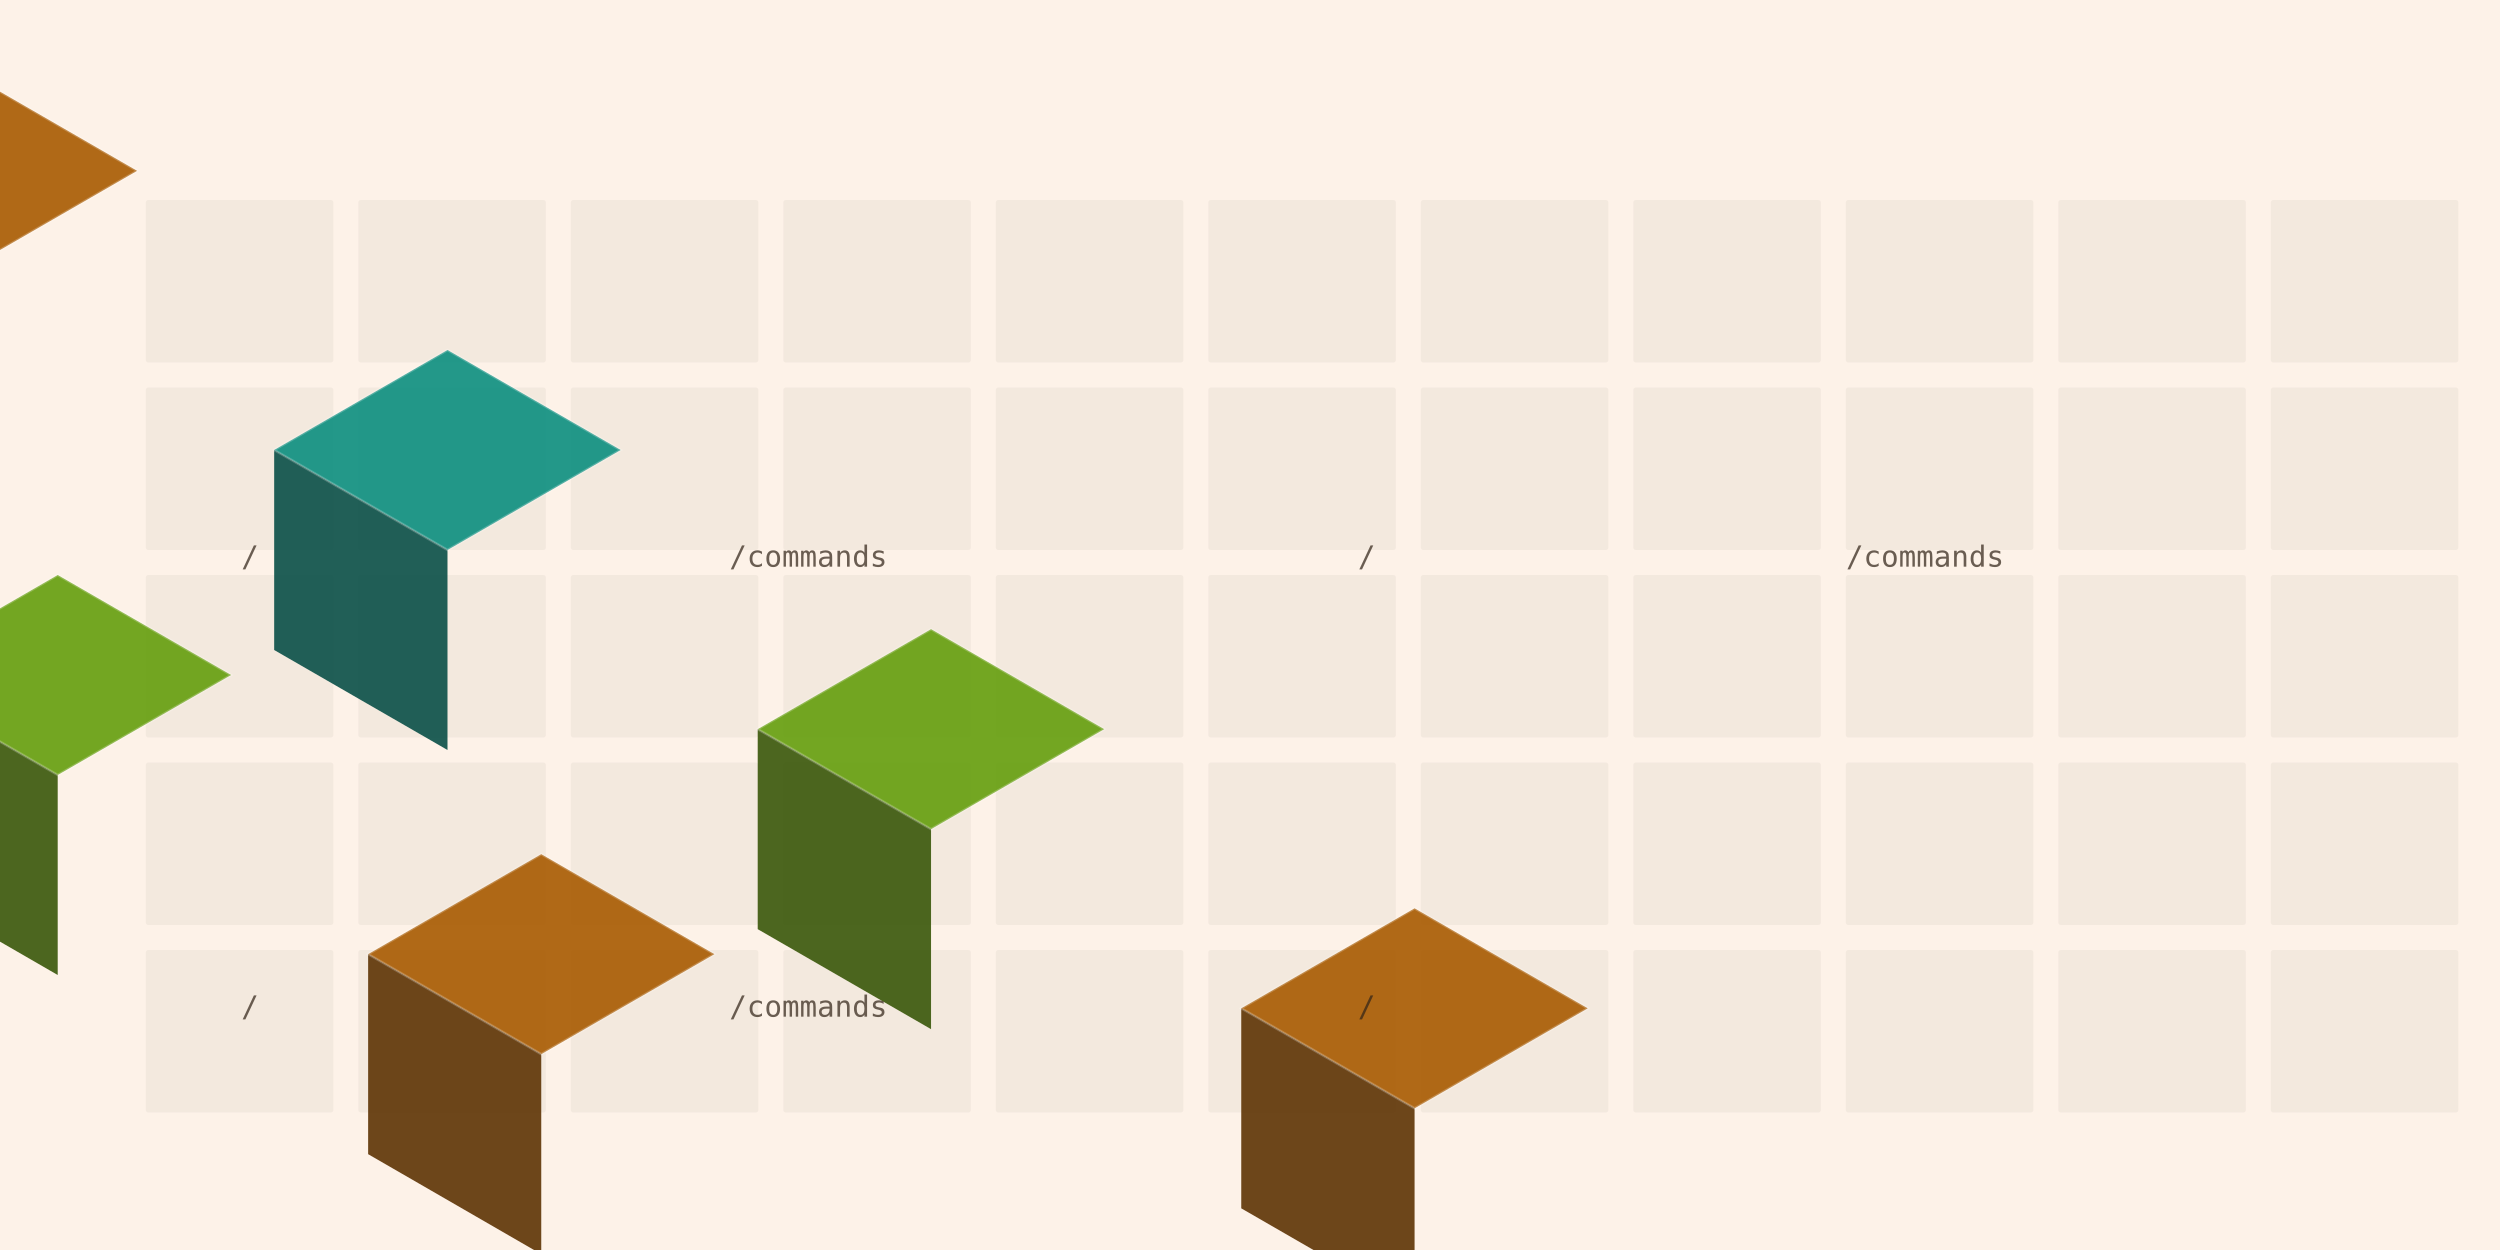
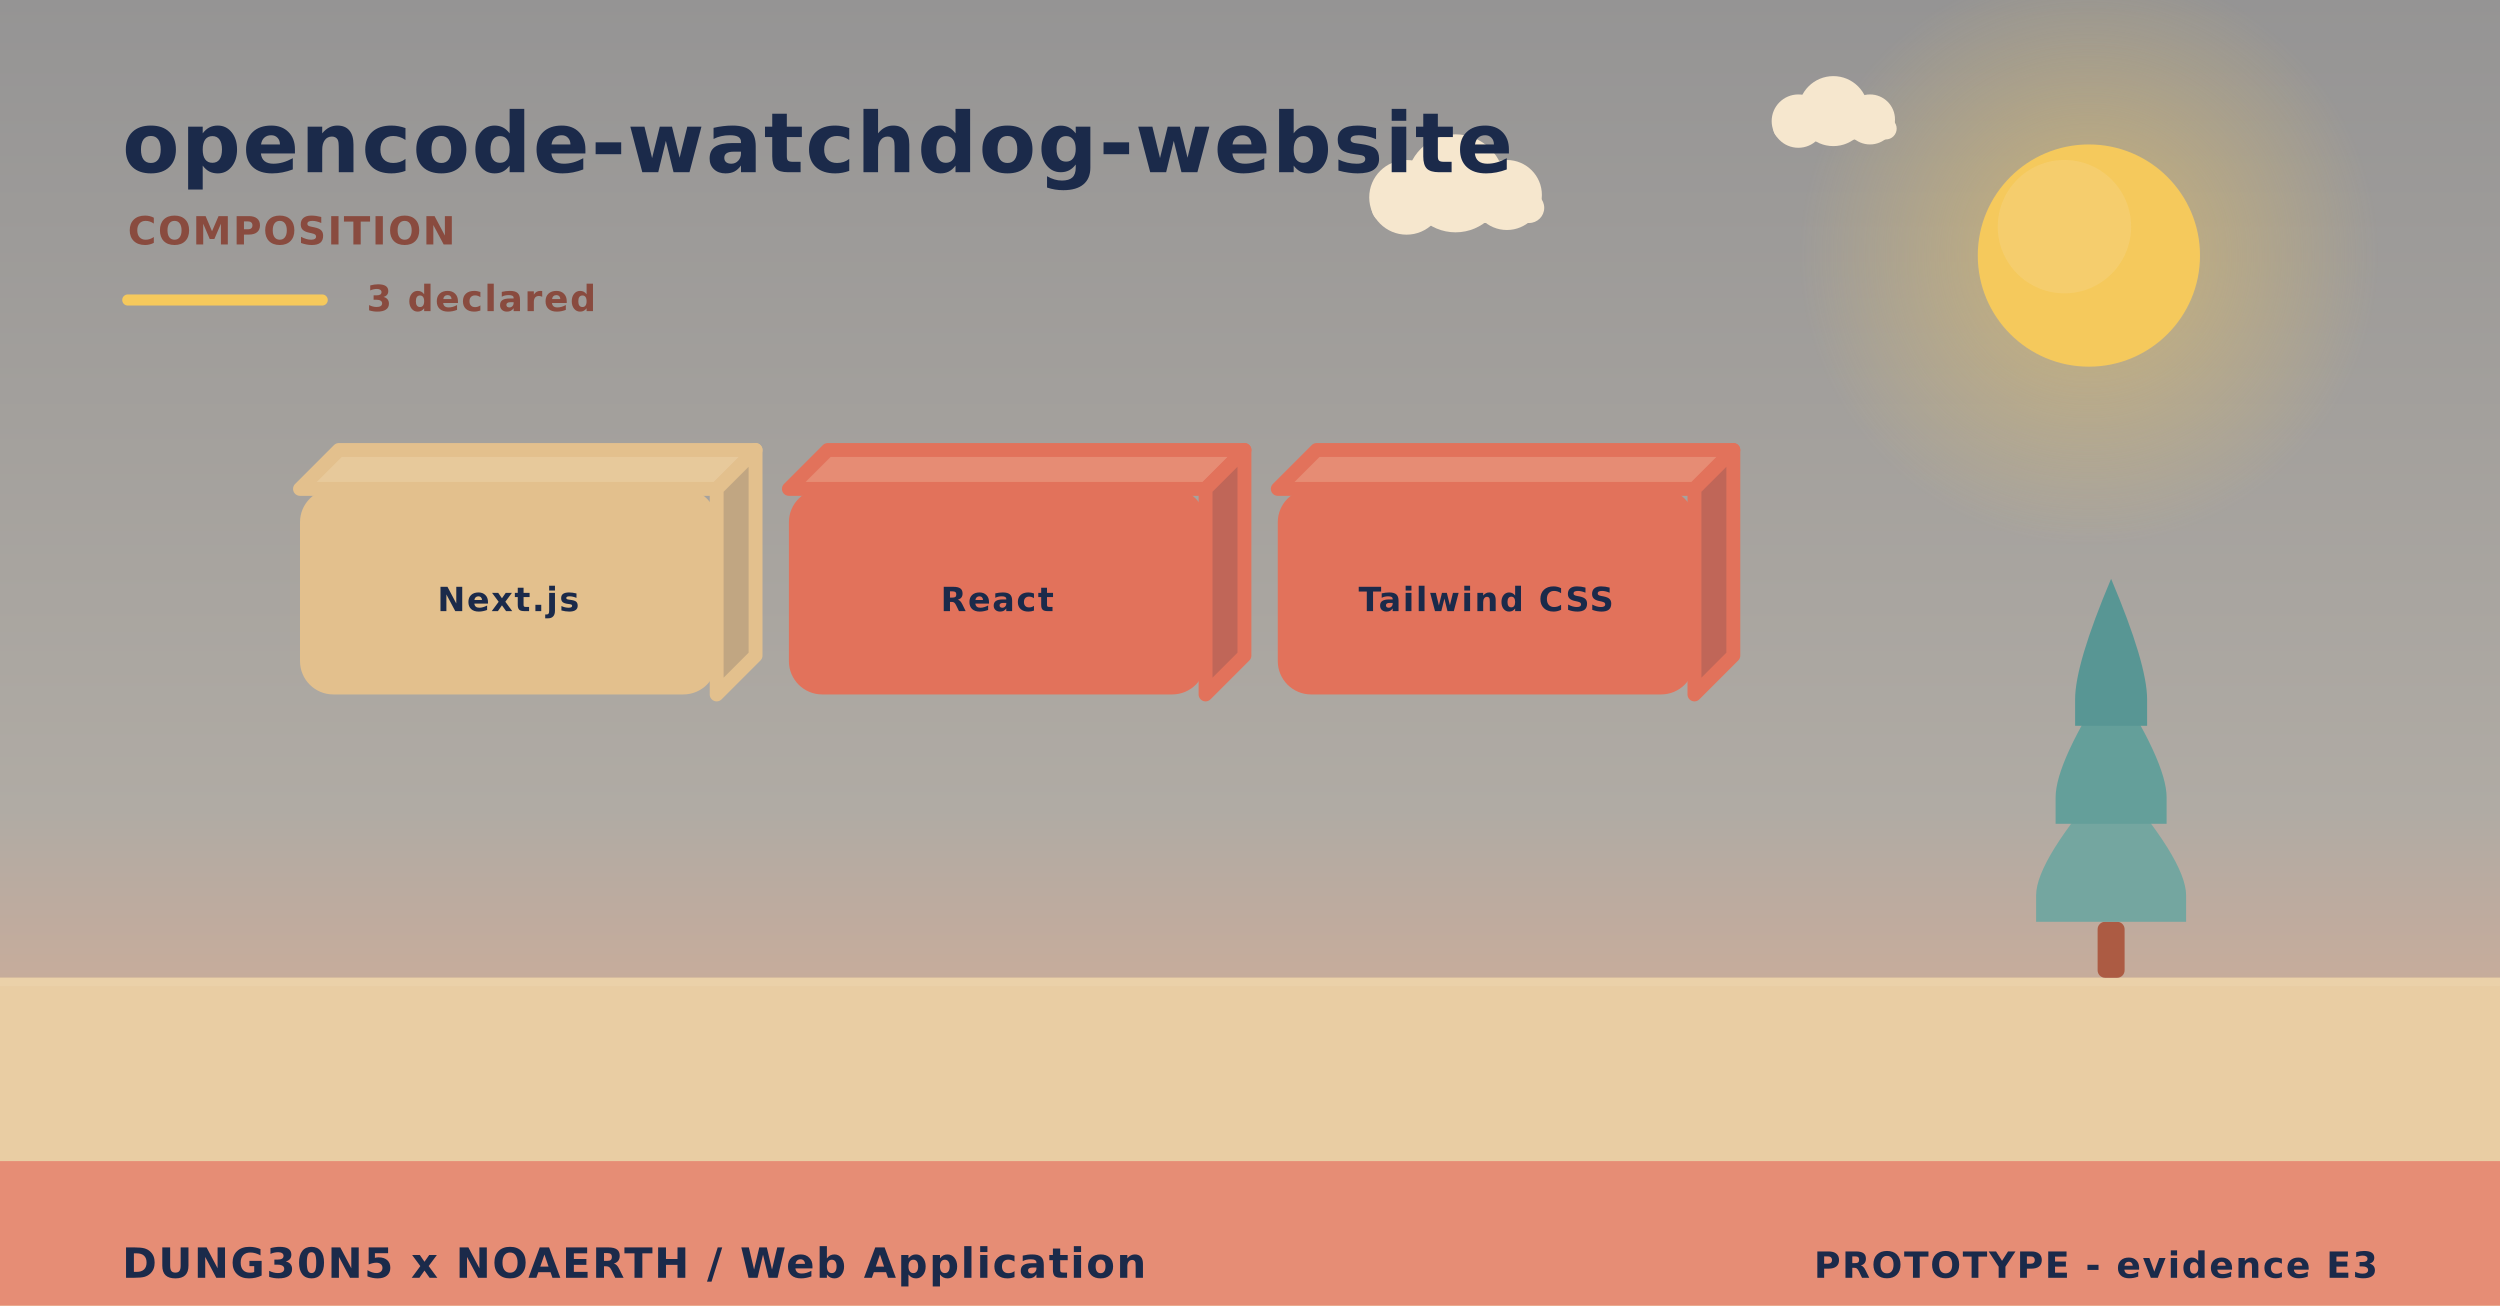
- <svg xmlns="http://www.w3.org/2000/svg" viewBox="0 0 1200 600" width="1200" height="600" role="img" aria-label="opencode-watchdog-website component map">
-   <rect width="1200" height="600" fill="#fdf2e8" />
-   <defs>
-     <linearGradient id="gc" x1="0" y1="0" x2="1" y2="1">
-       <stop offset="0%" stop-color="#a95d05" />
-       <stop offset="100%" stop-color="#109081" />
-     </linearGradient>
-   </defs>
-   <rect x="70.00" y="96.00" width="90.00" height="78.00" rx="1.20" fill="#322418" opacity="0.05" />
-   <rect x="172.00" y="96.00" width="90.00" height="78.00" rx="1.20" fill="#322418" opacity="0.05" />
-   <rect x="274.00" y="96.00" width="90.00" height="78.00" rx="1.20" fill="#322418" opacity="0.05" />
-   <rect x="376.00" y="96.00" width="90.00" height="78.00" rx="1.20" fill="#322418" opacity="0.05" />
-   <rect x="478.00" y="96.00" width="90.00" height="78.00" rx="1.20" fill="#322418" opacity="0.05" />
-   <rect x="580.00" y="96.00" width="90.00" height="78.00" rx="1.20" fill="#322418" opacity="0.05" />
-   <rect x="682.00" y="96.00" width="90.00" height="78.00" rx="1.20" fill="#322418" opacity="0.05" />
-   <rect x="784.00" y="96.00" width="90.00" height="78.00" rx="1.20" fill="#322418" opacity="0.05" />
-   <rect x="886.00" y="96.00" width="90.00" height="78.00" rx="1.20" fill="#322418" opacity="0.05" />
-   <rect x="988.00" y="96.00" width="90.00" height="78.00" rx="1.20" fill="#322418" opacity="0.05" />
-   <rect x="1090.00" y="96.00" width="90.00" height="78.00" rx="1.20" fill="#322418" opacity="0.05" />
-   <rect x="70.00" y="186.00" width="90.00" height="78.00" rx="1.20" fill="#322418" opacity="0.05" />
-   <rect x="172.00" y="186.00" width="90.00" height="78.00" rx="1.20" fill="#322418" opacity="0.05" />
-   <rect x="274.00" y="186.00" width="90.00" height="78.00" rx="1.20" fill="#322418" opacity="0.05" />
-   <rect x="376.00" y="186.00" width="90.00" height="78.00" rx="1.20" fill="#322418" opacity="0.05" />
-   <rect x="478.00" y="186.00" width="90.00" height="78.00" rx="1.20" fill="#322418" opacity="0.05" />
-   <rect x="580.00" y="186.00" width="90.00" height="78.00" rx="1.20" fill="#322418" opacity="0.05" />
-   <rect x="682.00" y="186.00" width="90.00" height="78.00" rx="1.20" fill="#322418" opacity="0.05" />
-   <rect x="784.00" y="186.00" width="90.00" height="78.00" rx="1.20" fill="#322418" opacity="0.05" />
-   <rect x="886.00" y="186.00" width="90.00" height="78.00" rx="1.20" fill="#322418" opacity="0.05" />
-   <rect x="988.00" y="186.00" width="90.00" height="78.00" rx="1.20" fill="#322418" opacity="0.05" />
-   <rect x="1090.00" y="186.00" width="90.00" height="78.00" rx="1.20" fill="#322418" opacity="0.05" />
-   <rect x="70.00" y="276.00" width="90.00" height="78.00" rx="1.20" fill="#322418" opacity="0.05" />
-   <rect x="172.00" y="276.00" width="90.00" height="78.00" rx="1.20" fill="#322418" opacity="0.05" />
-   <rect x="274.00" y="276.00" width="90.00" height="78.00" rx="1.20" fill="#322418" opacity="0.05" />
-   <rect x="376.00" y="276.00" width="90.00" height="78.00" rx="1.20" fill="#322418" opacity="0.05" />
-   <rect x="478.00" y="276.00" width="90.00" height="78.00" rx="1.20" fill="#322418" opacity="0.05" />
-   <rect x="580.00" y="276.00" width="90.00" height="78.00" rx="1.20" fill="#322418" opacity="0.05" />
-   <rect x="682.00" y="276.00" width="90.00" height="78.00" rx="1.20" fill="#322418" opacity="0.05" />
-   <rect x="784.00" y="276.00" width="90.00" height="78.00" rx="1.20" fill="#322418" opacity="0.05" />
-   <rect x="886.00" y="276.00" width="90.00" height="78.00" rx="1.20" fill="#322418" opacity="0.05" />
-   <rect x="988.00" y="276.00" width="90.00" height="78.00" rx="1.20" fill="#322418" opacity="0.05" />
-   <rect x="1090.00" y="276.00" width="90.00" height="78.00" rx="1.20" fill="#322418" opacity="0.05" />
-   <rect x="70.00" y="366.00" width="90.00" height="78.00" rx="1.20" fill="#322418" opacity="0.05" />
-   <rect x="172.00" y="366.00" width="90.00" height="78.00" rx="1.20" fill="#322418" opacity="0.05" />
-   <rect x="274.00" y="366.00" width="90.00" height="78.00" rx="1.20" fill="#322418" opacity="0.05" />
-   <rect x="376.00" y="366.00" width="90.00" height="78.00" rx="1.20" fill="#322418" opacity="0.05" />
-   <rect x="478.00" y="366.00" width="90.00" height="78.00" rx="1.20" fill="#322418" opacity="0.05" />
-   <rect x="580.00" y="366.00" width="90.00" height="78.00" rx="1.20" fill="#322418" opacity="0.05" />
-   <rect x="682.00" y="366.00" width="90.00" height="78.00" rx="1.20" fill="#322418" opacity="0.05" />
-   <rect x="784.00" y="366.00" width="90.00" height="78.00" rx="1.20" fill="#322418" opacity="0.05" />
-   <rect x="886.00" y="366.00" width="90.00" height="78.00" rx="1.20" fill="#322418" opacity="0.05" />
-   <rect x="988.00" y="366.00" width="90.00" height="78.00" rx="1.20" fill="#322418" opacity="0.05" />
-   <rect x="1090.00" y="366.00" width="90.00" height="78.00" rx="1.20" fill="#322418" opacity="0.05" />
-   <rect x="70.00" y="456.00" width="90.00" height="78.00" rx="1.20" fill="#322418" opacity="0.05" />
-   <rect x="172.00" y="456.00" width="90.00" height="78.00" rx="1.20" fill="#322418" opacity="0.05" />
-   <rect x="274.00" y="456.00" width="90.00" height="78.00" rx="1.20" fill="#322418" opacity="0.05" />
-   <rect x="376.00" y="456.00" width="90.00" height="78.00" rx="1.20" fill="#322418" opacity="0.05" />
-   <rect x="478.00" y="456.00" width="90.00" height="78.00" rx="1.20" fill="#322418" opacity="0.05" />
-   <rect x="580.00" y="456.00" width="90.00" height="78.00" rx="1.20" fill="#322418" opacity="0.05" />
-   <rect x="682.00" y="456.00" width="90.00" height="78.00" rx="1.20" fill="#322418" opacity="0.05" />
-   <rect x="784.00" y="456.00" width="90.00" height="78.00" rx="1.20" fill="#322418" opacity="0.05" />
-   <rect x="886.00" y="456.00" width="90.00" height="78.00" rx="1.20" fill="#322418" opacity="0.05" />
-   <rect x="988.00" y="456.00" width="90.00" height="78.00" rx="1.20" fill="#322418" opacity="0.05" />
-   <rect x="1090.00" y="456.00" width="90.00" height="78.00" rx="1.20" fill="#322418" opacity="0.05" />
-   <g transform="rotate(0 120 140)">
-     <polygon points="-17.3,34.0 65.8,82.0 -17.3,130.0 -100.5,82.0" fill="#a95d05" opacity="0.92" />
-     <polygon points="-100.5,82.0 -17.3,130.0 -17.3,226.0 -100.5,178.0" fill="#5d3303" opacity="0.9" />
-     <polygon points="-17.3,34.0 65.8,82.0 -17.3,130.0 -100.5,82.0" fill="none" stroke="rgba(255,255,255,0.220)" stroke-width="1.2" />
-     <animateTransform attributeName="transform" type="rotate" values="-32.0 0.00 0.00 0.0 0.00 0.00" dur="5.05s" begin="0.0s" repeatCount="indefinite" />
+ <svg xmlns="http://www.w3.org/2000/svg" width="900" height="470" viewBox="0 0 900 470" role="img" aria-label="opencode-watchdog-website - how it is composed">
+   <linearGradient id="skyc" x1="0" y1="0" x2="0" y2="1">
+     <stop offset="0" stop-color="#959494" />
+     <stop offset="0.62" stop-color="#b0aba4" />
+     <stop offset="1" stop-color="#f3ad8a" />
+   </linearGradient>
+   <rect width="900" height="470" fill="url(#skyc)" />
+   <radialGradient id="sunc">
+     <stop offset="0.35" stop-color="#f5c95c" stop-opacity="0.34" />
+     <stop offset="1" stop-color="#f5c95c" stop-opacity="0" />
+   </radialGradient>
+   <circle cx="752" cy="92" r="104" fill="url(#sunc)" />
+   <circle cx="752" cy="92" r="40" fill="#f5c95c" />
+   <circle cx="743.2" cy="81.6" r="24" fill="#f5d27e" opacity="0.5" />
+   <g>
+     <circle cx="524" cy="66" r="17.64" fill="#f6e7ce" />
+     <circle cx="506.36" cy="71.04" r="13.44" fill="#f6e7ce" />
+     <circle cx="542.48" cy="70.2" r="12.6" fill="#f6e7ce" />
+     <rect x="493.76" y="69.36" width="62.16" height="10.92" rx="5.46" fill="#f6e7ce" />
+     <animateTransform attributeName="transform" type="translate" values="0 0;24 0;0 0" dur="36s" begin="0s" repeatCount="indefinite" />
  </g>
-   <text x="120" y="272" font-family="ui-monospace,Menlo,monospace" font-size="14" fill="rgba(50,36,24,0.720)" text-anchor="middle">/</text>
-   <g transform="rotate(0 388 140)">
-     <polygon points="214.8,168.0 297.9,216.0 214.8,264.0 131.6,216.0" fill="#109081" opacity="0.92" />
-     <polygon points="131.6,216.0 214.8,264.0 214.8,360.0 131.6,312.0" fill="#094f47" opacity="0.9" />
-     <polygon points="214.8,168.0 297.9,216.0 214.8,264.0 131.6,216.0" fill="none" stroke="rgba(255,255,255,0.220)" stroke-width="1.2" />
-     <animateTransform attributeName="transform" type="rotate" values="-32.0 0.00 0.00 0.0 0.00 0.00" dur="5.05s" begin="0.4s" repeatCount="indefinite" />
+   <g>
+     <circle cx="660" cy="40" r="12.6" fill="#f6e7ce" />
+     <circle cx="647.4" cy="43.6" r="9.6" fill="#f6e7ce" />
+     <circle cx="673.2" cy="43" r="9" fill="#f6e7ce" />
+     <rect x="638.4" y="42.4" width="44.4" height="7.8" rx="3.9" fill="#f6e7ce" />
+     <animateTransform attributeName="transform" type="translate" values="0 0;-18 0;0 0" dur="46s" begin="3s" repeatCount="indefinite" />
  </g>
-   <text x="388" y="272" font-family="ui-monospace,Menlo,monospace" font-size="14" fill="rgba(50,36,24,0.720)" text-anchor="middle">/commands</text>
-   <g transform="rotate(0 656 140)">
-     <polygon points="446.9,302.0 530.0,350.0 446.9,398.0 363.7,350.0" fill="#679f11" opacity="0.92" />
-     <polygon points="363.7,350.0 446.9,398.0 446.9,494.0 363.7,446.0" fill="#395709" opacity="0.9" />
-     <polygon points="446.9,302.0 530.0,350.0 446.9,398.0 363.7,350.0" fill="none" stroke="rgba(255,255,255,0.220)" stroke-width="1.2" />
-     <animateTransform attributeName="transform" type="rotate" values="-32.0 0.00 0.00 0.0 0.00 0.00" dur="5.05s" begin="0.8s" repeatCount="indefinite" />
+   <rect x="0" y="352" width="900" height="118" fill="#e9cda3" />
+   <rect x="0" y="352" width="900" height="3" fill="#ebd1a9" />
+   <text x="44" y="62" font-family="Verdana,DejaVu Sans,sans-serif" font-size="30" font-weight="700" letter-spacing="0.6" fill="#1b2a4a" text-anchor="start">opencode-watchdog-website</text>
+   <text x="46" y="88" font-family="Verdana,DejaVu Sans,sans-serif" font-size="14" font-weight="700" letter-spacing="0.6" fill="#894b3f" text-anchor="start">COMPOSITION</text>
+   <rect x="44" y="106" width="74" height="4" rx="2" fill="#f5c95c" />
+   <text x="132" y="112" font-family="Verdana,DejaVu Sans,sans-serif" font-size="13" font-weight="700" letter-spacing="0.6" fill="#894b3f" text-anchor="start">3 declared</text>
+   <g>
+     <path d="M108,176 L258,176 L272,162 L122,162 Z" fill="#e7c99b" stroke="#e3c08d" stroke-width="5" stroke-linejoin="round" />
+     <path d="M258,176 L272,162 L272,236 L258,250 Z" fill="#c1a682" stroke="#e3c08d" stroke-width="5" stroke-linejoin="round" />
+     <rect x="108" y="176" width="150" height="74" rx="12" fill="#e3c08d" />
+     <animateTransform attributeName="transform" type="translate" values="0 10;0 0" dur="0.75s" begin="0s" fill="freeze" />
  </g>
-   <text x="656" y="272" font-family="ui-monospace,Menlo,monospace" font-size="14" fill="rgba(50,36,24,0.720)" text-anchor="middle">/</text>
-   <g transform="rotate(0 924 140)">
-     <polygon points="679.0,436.0 762.1,484.0 679.0,532.0 595.8,484.0" fill="#a95d05" opacity="0.92" />
-     <polygon points="595.8,484.0 679.0,532.0 679.0,628.0 595.8,580.0" fill="#5d3303" opacity="0.9" />
-     <polygon points="679.0,436.0 762.1,484.0 679.0,532.0 595.8,484.0" fill="none" stroke="rgba(255,255,255,0.220)" stroke-width="1.2" />
-     <animateTransform attributeName="transform" type="rotate" values="-32.0 0.00 0.00 0.0 0.00 0.00" dur="5.05s" begin="1.2s" repeatCount="indefinite" />
+   <text x="183" y="220" font-family="Verdana,DejaVu Sans,sans-serif" font-size="12" font-weight="700" letter-spacing="0.6" fill="#1b2a4a" text-anchor="middle">Next.js</text>
+   <g>
+     <path d="M284,176 L434,176 L448,162 L298,162 Z" fill="#e68c74" stroke="#e2725b" stroke-width="5" stroke-linejoin="round" />
+     <path d="M434,176 L448,162 L448,236 L434,250 Z" fill="#c06658" stroke="#e2725b" stroke-width="5" stroke-linejoin="round" />
+     <rect x="284" y="176" width="150" height="74" rx="12" fill="#e2725b" />
+     <animateTransform attributeName="transform" type="translate" values="0 10;0 0" dur="0.75s" begin="0.16s" fill="freeze" />
  </g>
-   <text x="924" y="272" font-family="ui-monospace,Menlo,monospace" font-size="14" fill="rgba(50,36,24,0.720)" text-anchor="middle">/commands</text>
-   <g transform="rotate(0 120 356)">
-     <polygon points="-204.4,142.0 -121.2,190.0 -204.4,238.0 -287.5,190.0" fill="#109081" opacity="0.92" />
-     <polygon points="-287.5,190.0 -204.4,238.0 -204.4,334.0 -287.5,286.0" fill="#094f47" opacity="0.9" />
-     <polygon points="-204.4,142.0 -121.2,190.0 -204.4,238.0 -287.5,190.0" fill="none" stroke="rgba(255,255,255,0.220)" stroke-width="1.2" />
-     <animateTransform attributeName="transform" type="rotate" values="-32.0 0.00 0.00 0.0 0.00 0.00" dur="5.05s" begin="1.6s" repeatCount="indefinite" />
+   <text x="359" y="220" font-family="Verdana,DejaVu Sans,sans-serif" font-size="12" font-weight="700" letter-spacing="0.6" fill="#1b2a4a" text-anchor="middle">React</text>
+   <g>
+     <path d="M460,176 L610,176 L624,162 L474,162 Z" fill="#e68c74" stroke="#e2725b" stroke-width="5" stroke-linejoin="round" />
+     <path d="M610,176 L624,162 L624,236 L610,250 Z" fill="#c06658" stroke="#e2725b" stroke-width="5" stroke-linejoin="round" />
+     <rect x="460" y="176" width="150" height="74" rx="12" fill="#e2725b" />
+     <animateTransform attributeName="transform" type="translate" values="0 10;0 0" dur="0.75s" begin="0.32s" fill="freeze" />
  </g>
-   <text x="120" y="488" font-family="ui-monospace,Menlo,monospace" font-size="14" fill="rgba(50,36,24,0.720)" text-anchor="middle">/</text>
-   <g transform="rotate(0 388 356)">
-     <polygon points="27.7,276.0 110.9,324.0 27.7,372.0 -55.4,324.0" fill="#679f11" opacity="0.92" />
-     <polygon points="-55.4,324.0 27.7,372.0 27.7,468.0 -55.4,420.0" fill="#395709" opacity="0.9" />
-     <polygon points="27.7,276.0 110.9,324.0 27.7,372.0 -55.4,324.0" fill="none" stroke="rgba(255,255,255,0.220)" stroke-width="1.2" />
-     <animateTransform attributeName="transform" type="rotate" values="-32.0 0.00 0.00 0.0 0.00 0.00" dur="5.05s" begin="2.0s" repeatCount="indefinite" />
-   </g>
-   <text x="388" y="488" font-family="ui-monospace,Menlo,monospace" font-size="14" fill="rgba(50,36,24,0.720)" text-anchor="middle">/commands</text>
-   <g transform="rotate(0 656 356)">
-     <polygon points="259.8,410.0 342.9,458.0 259.8,506.0 176.7,458.0" fill="#a95d05" opacity="0.92" />
-     <polygon points="176.7,458.0 259.8,506.0 259.8,602.0 176.7,554.0" fill="#5d3303" opacity="0.9" />
-     <polygon points="259.8,410.0 342.9,458.0 259.8,506.0 176.7,458.0" fill="none" stroke="rgba(255,255,255,0.220)" stroke-width="1.2" />
-     <animateTransform attributeName="transform" type="rotate" values="-32.0 0.00 0.00 0.0 0.00 0.00" dur="5.05s" begin="2.4s" repeatCount="indefinite" />
-   </g>
-   <text x="656" y="488" font-family="ui-monospace,Menlo,monospace" font-size="14" fill="rgba(50,36,24,0.720)" text-anchor="middle">/</text>
+   <text x="535" y="220" font-family="Verdana,DejaVu Sans,sans-serif" font-size="12" font-weight="700" letter-spacing="0.6" fill="#1b2a4a" text-anchor="middle">Tailwind CSS</text>
+   <rect x="755.14" y="331.84" width="9.72" height="20.16" rx="2.7" fill="#ac5b43" />
+   <path d="M760,278.92 Q733,309.61 733,322.31 Q733,331.84 733,331.84 L787,331.84 Q787,331.84 787,322.31 Q787,309.61 760,278.92 Z" fill="#74a6a0" />
+   <path d="M760,243.64 Q740.02,274.33 740.02,287.03 Q740.02,296.56 740.02,296.56 L779.98,296.56 Q779.98,296.56 779.98,287.03 Q779.98,274.33 760,243.64 Z" fill="#649f9a" />
+   <path d="M760,208.36 Q747.04,239.05 747.04,251.75 Q747.04,261.28 747.04,261.28 L772.96,261.28 Q772.96,261.28 772.96,251.75 Q772.96,239.05 760,208.36 Z" fill="#589694" />
+   <rect x="0" y="418" width="900" height="52" rx="0" fill="#e68972" opacity="0.94" />
+   <text x="44" y="460" font-family="Verdana,DejaVu Sans,sans-serif" font-size="15" font-weight="700" letter-spacing="0.6" fill="#1b2a4a" text-anchor="start">DUNG30N5 x NOAERTH  /  Web Application</text>
+   <text x="856" y="460" font-family="Verdana,DejaVu Sans,sans-serif" font-size="13" font-weight="700" letter-spacing="0.6" fill="#1b2a4a" text-anchor="end">PROTOTYPE  -  evidence E3</text>
</svg>
